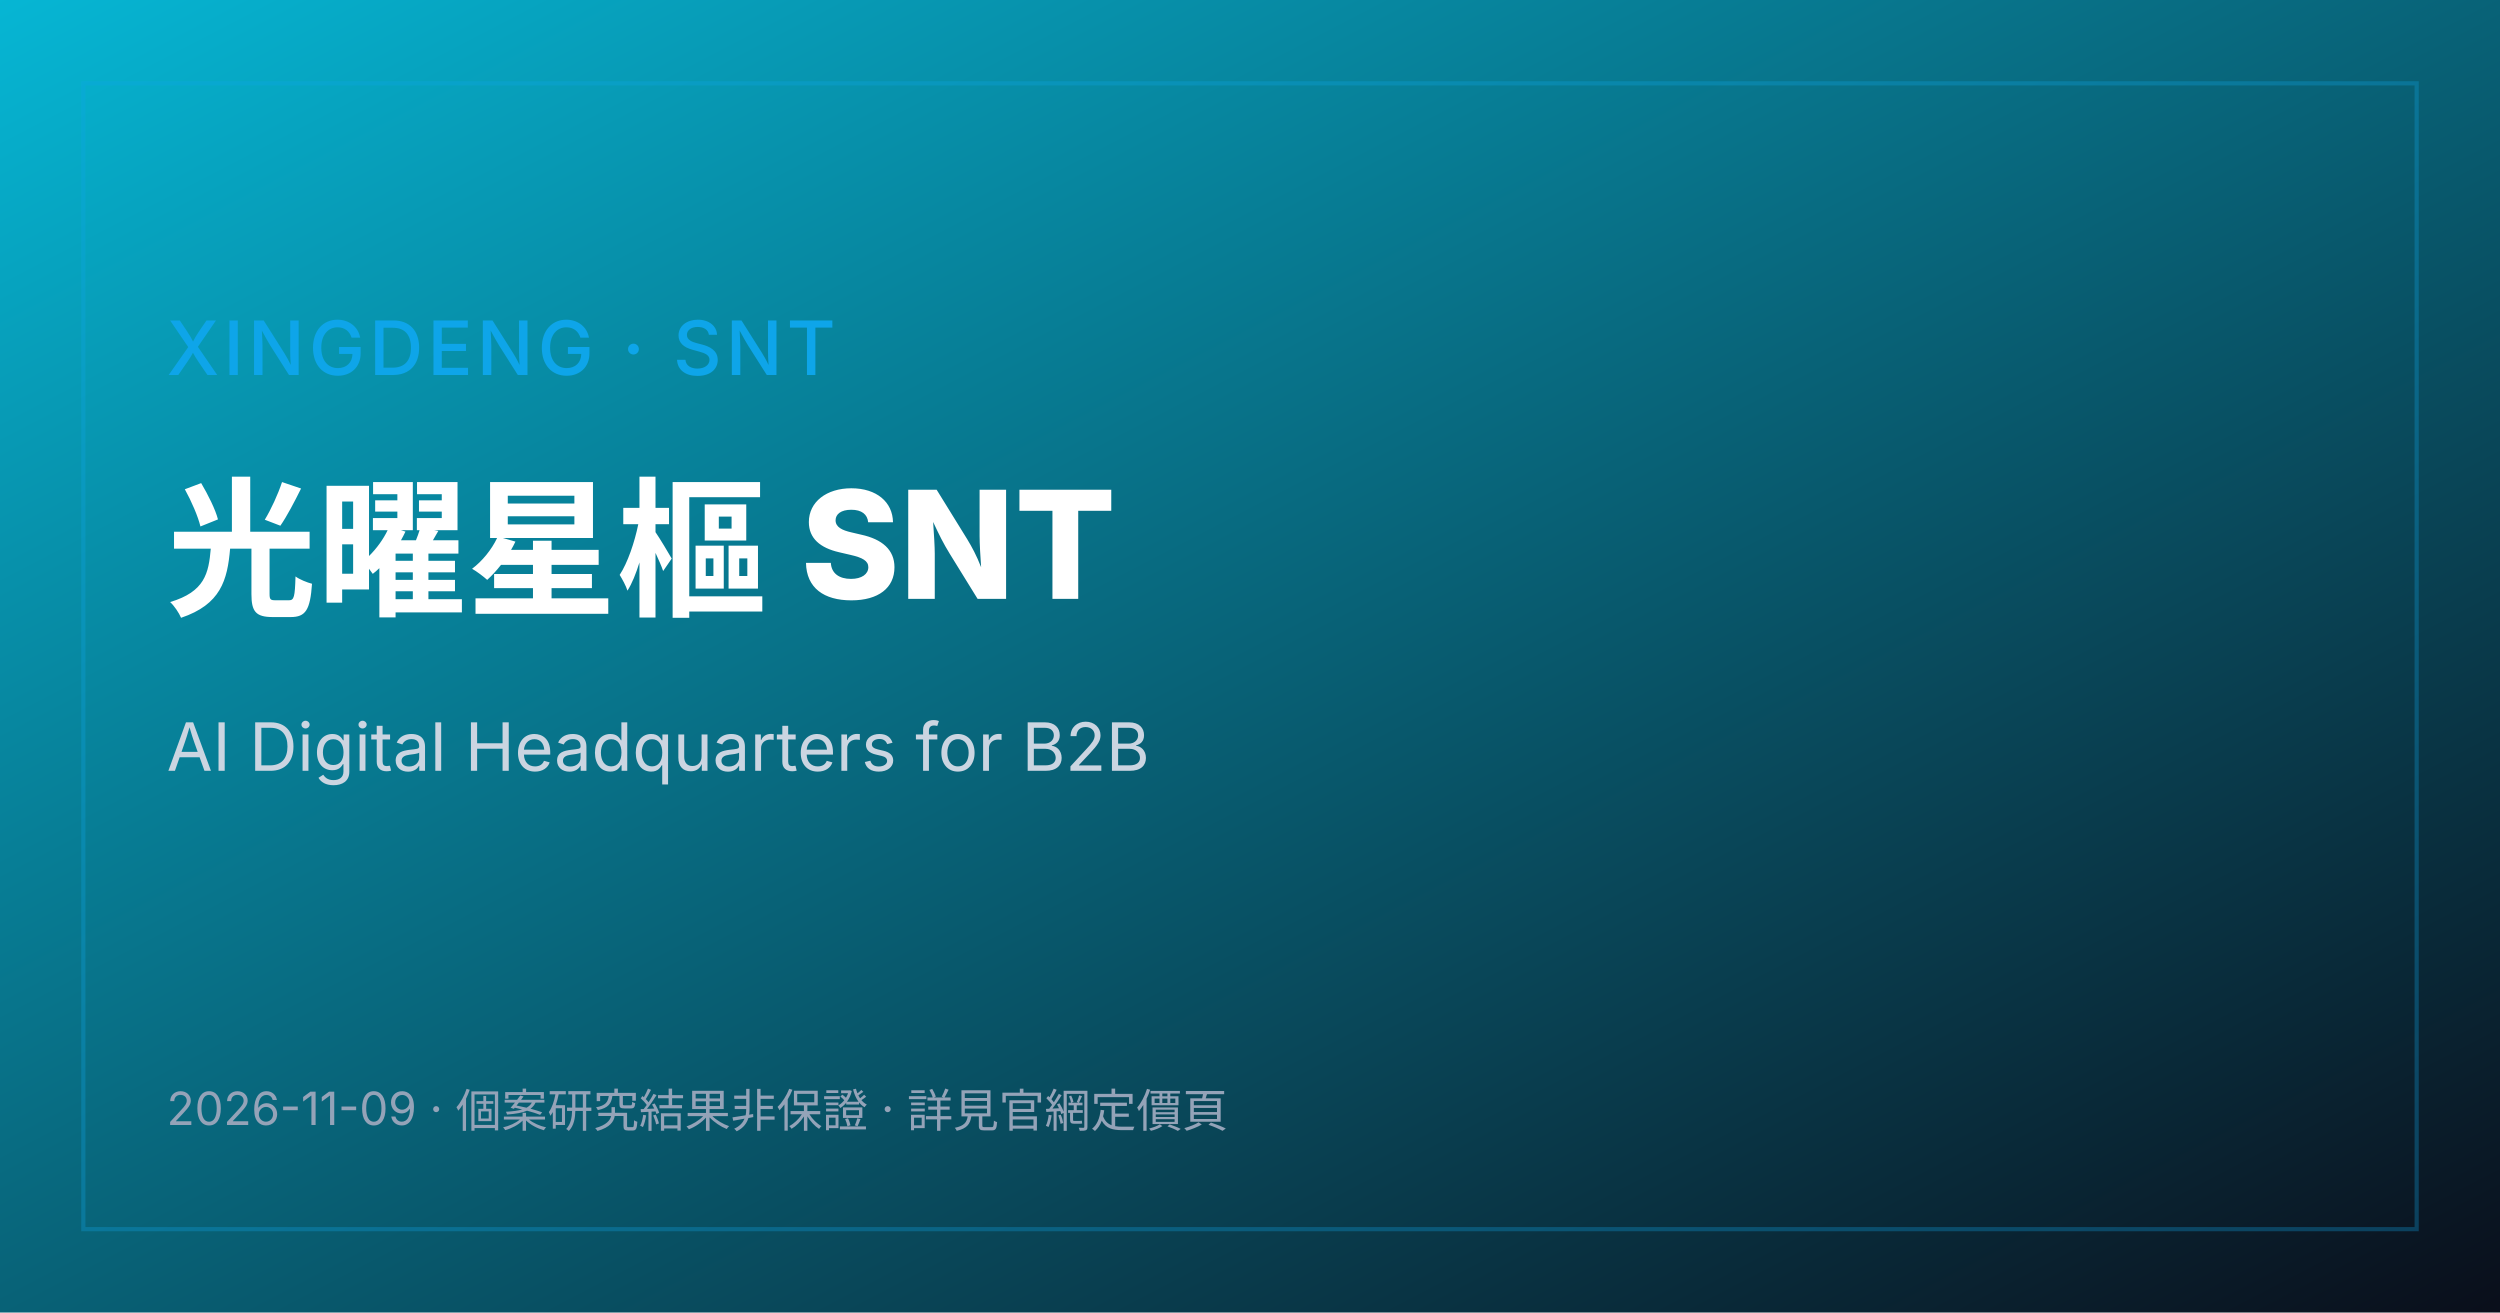
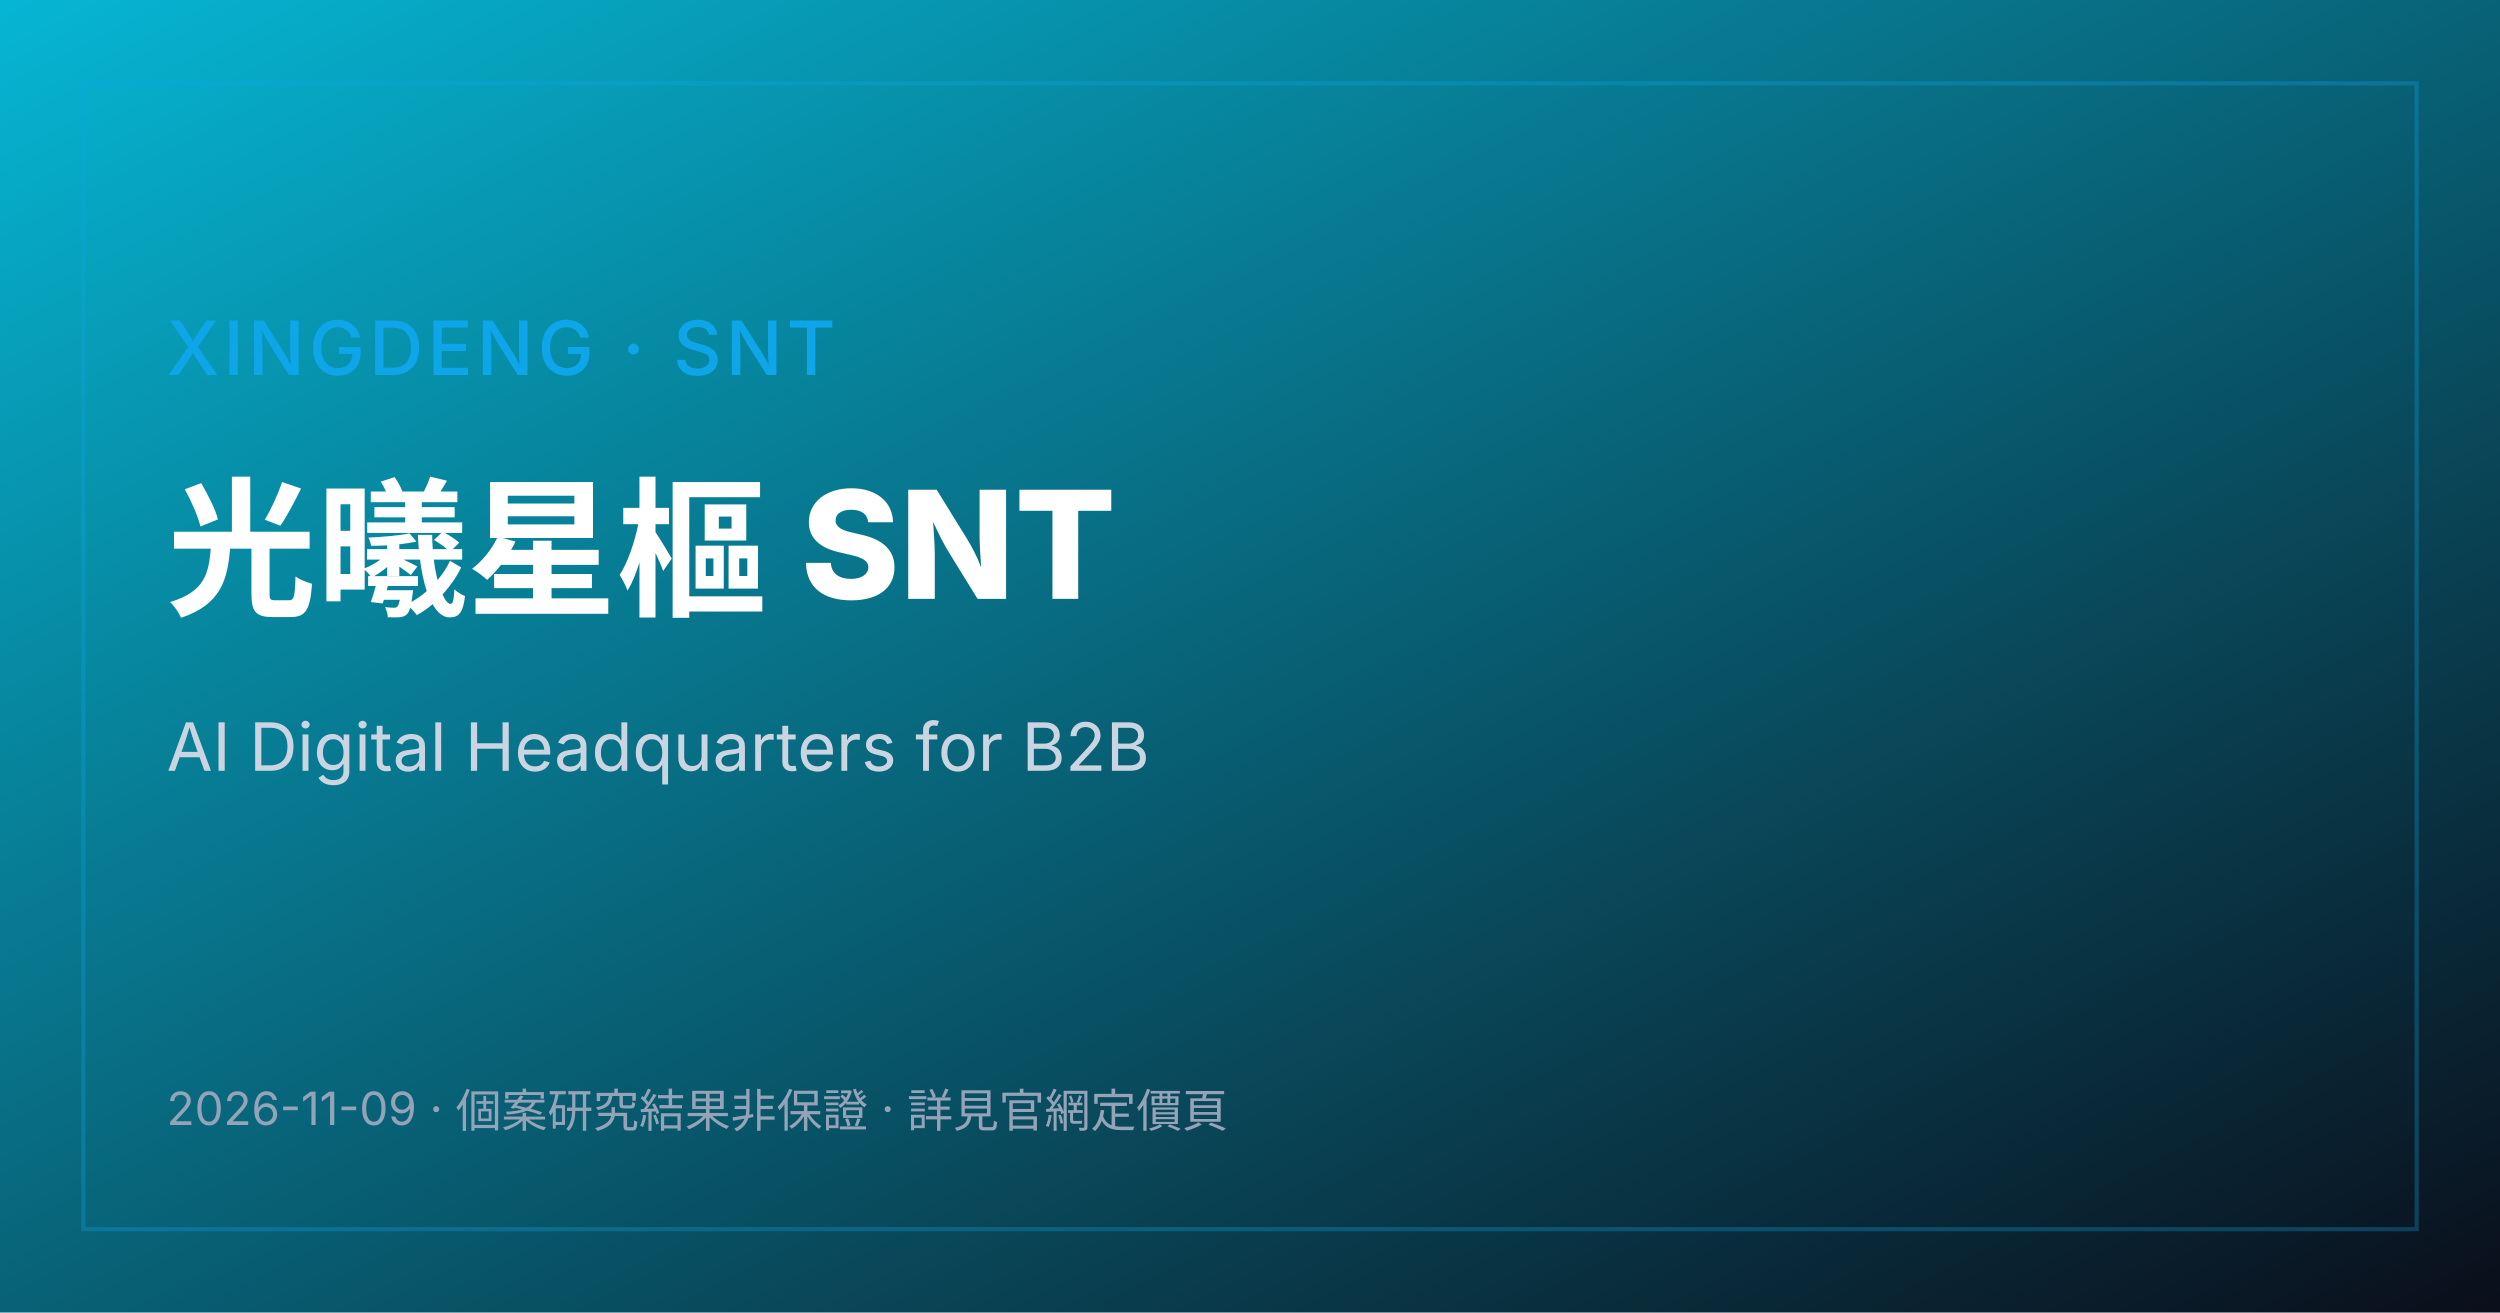
<svg xmlns="http://www.w3.org/2000/svg" width="1200" height="630" viewBox="0 0 1200 630">
  <defs>
    <linearGradient id="g" x1="0" y1="0" x2="1" y2="1">
      <stop offset="0%" stop-color="#06b6d4" />
      <stop offset="100%" stop-color="#0a0e1a" />
    </linearGradient>
  </defs>
  <rect width="1200" height="630" fill="url(#g)" />
  <rect x="40" y="40" width="1120" height="550" fill="none" stroke="#0ea5e9" stroke-width="2" opacity="0.3" />
  <text x="80" y="180" font-family="system-ui, -apple-system, 'PingFang TC', 'Microsoft JhengHei', sans-serif" font-size="36" fill="#0ea5e9" font-weight="500" letter-spacing="2">XINGDENG · SNT</text>
-   <text x="80" y="290" font-family="system-ui, -apple-system, 'PingFang TC', 'Microsoft JhengHei', sans-serif" font-size="72" fill="#ffffff" font-weight="800">光曜星樞 SNT</text>
+   <text x="80" y="290" font-family="system-ui, -apple-system, 'PingFang TC', 'Microsoft JhengHei', sans-serif" font-size="72" fill="#ffffff" font-weight="800">光曦星樞 SNT</text>
  <text x="80" y="370" font-family="system-ui, -apple-system, 'PingFang TC', 'Microsoft JhengHei', sans-serif" font-size="32" fill="#cbd5e1" font-weight="400">AI Digital Headquarters for B2B</text>
  <text x="80" y="540" font-family="system-ui, -apple-system, sans-serif" font-size="22" fill="#94a3b8">2026-11-09 · 個案研究結果非保證 · 詳見官網定價頁</text>
</svg>
